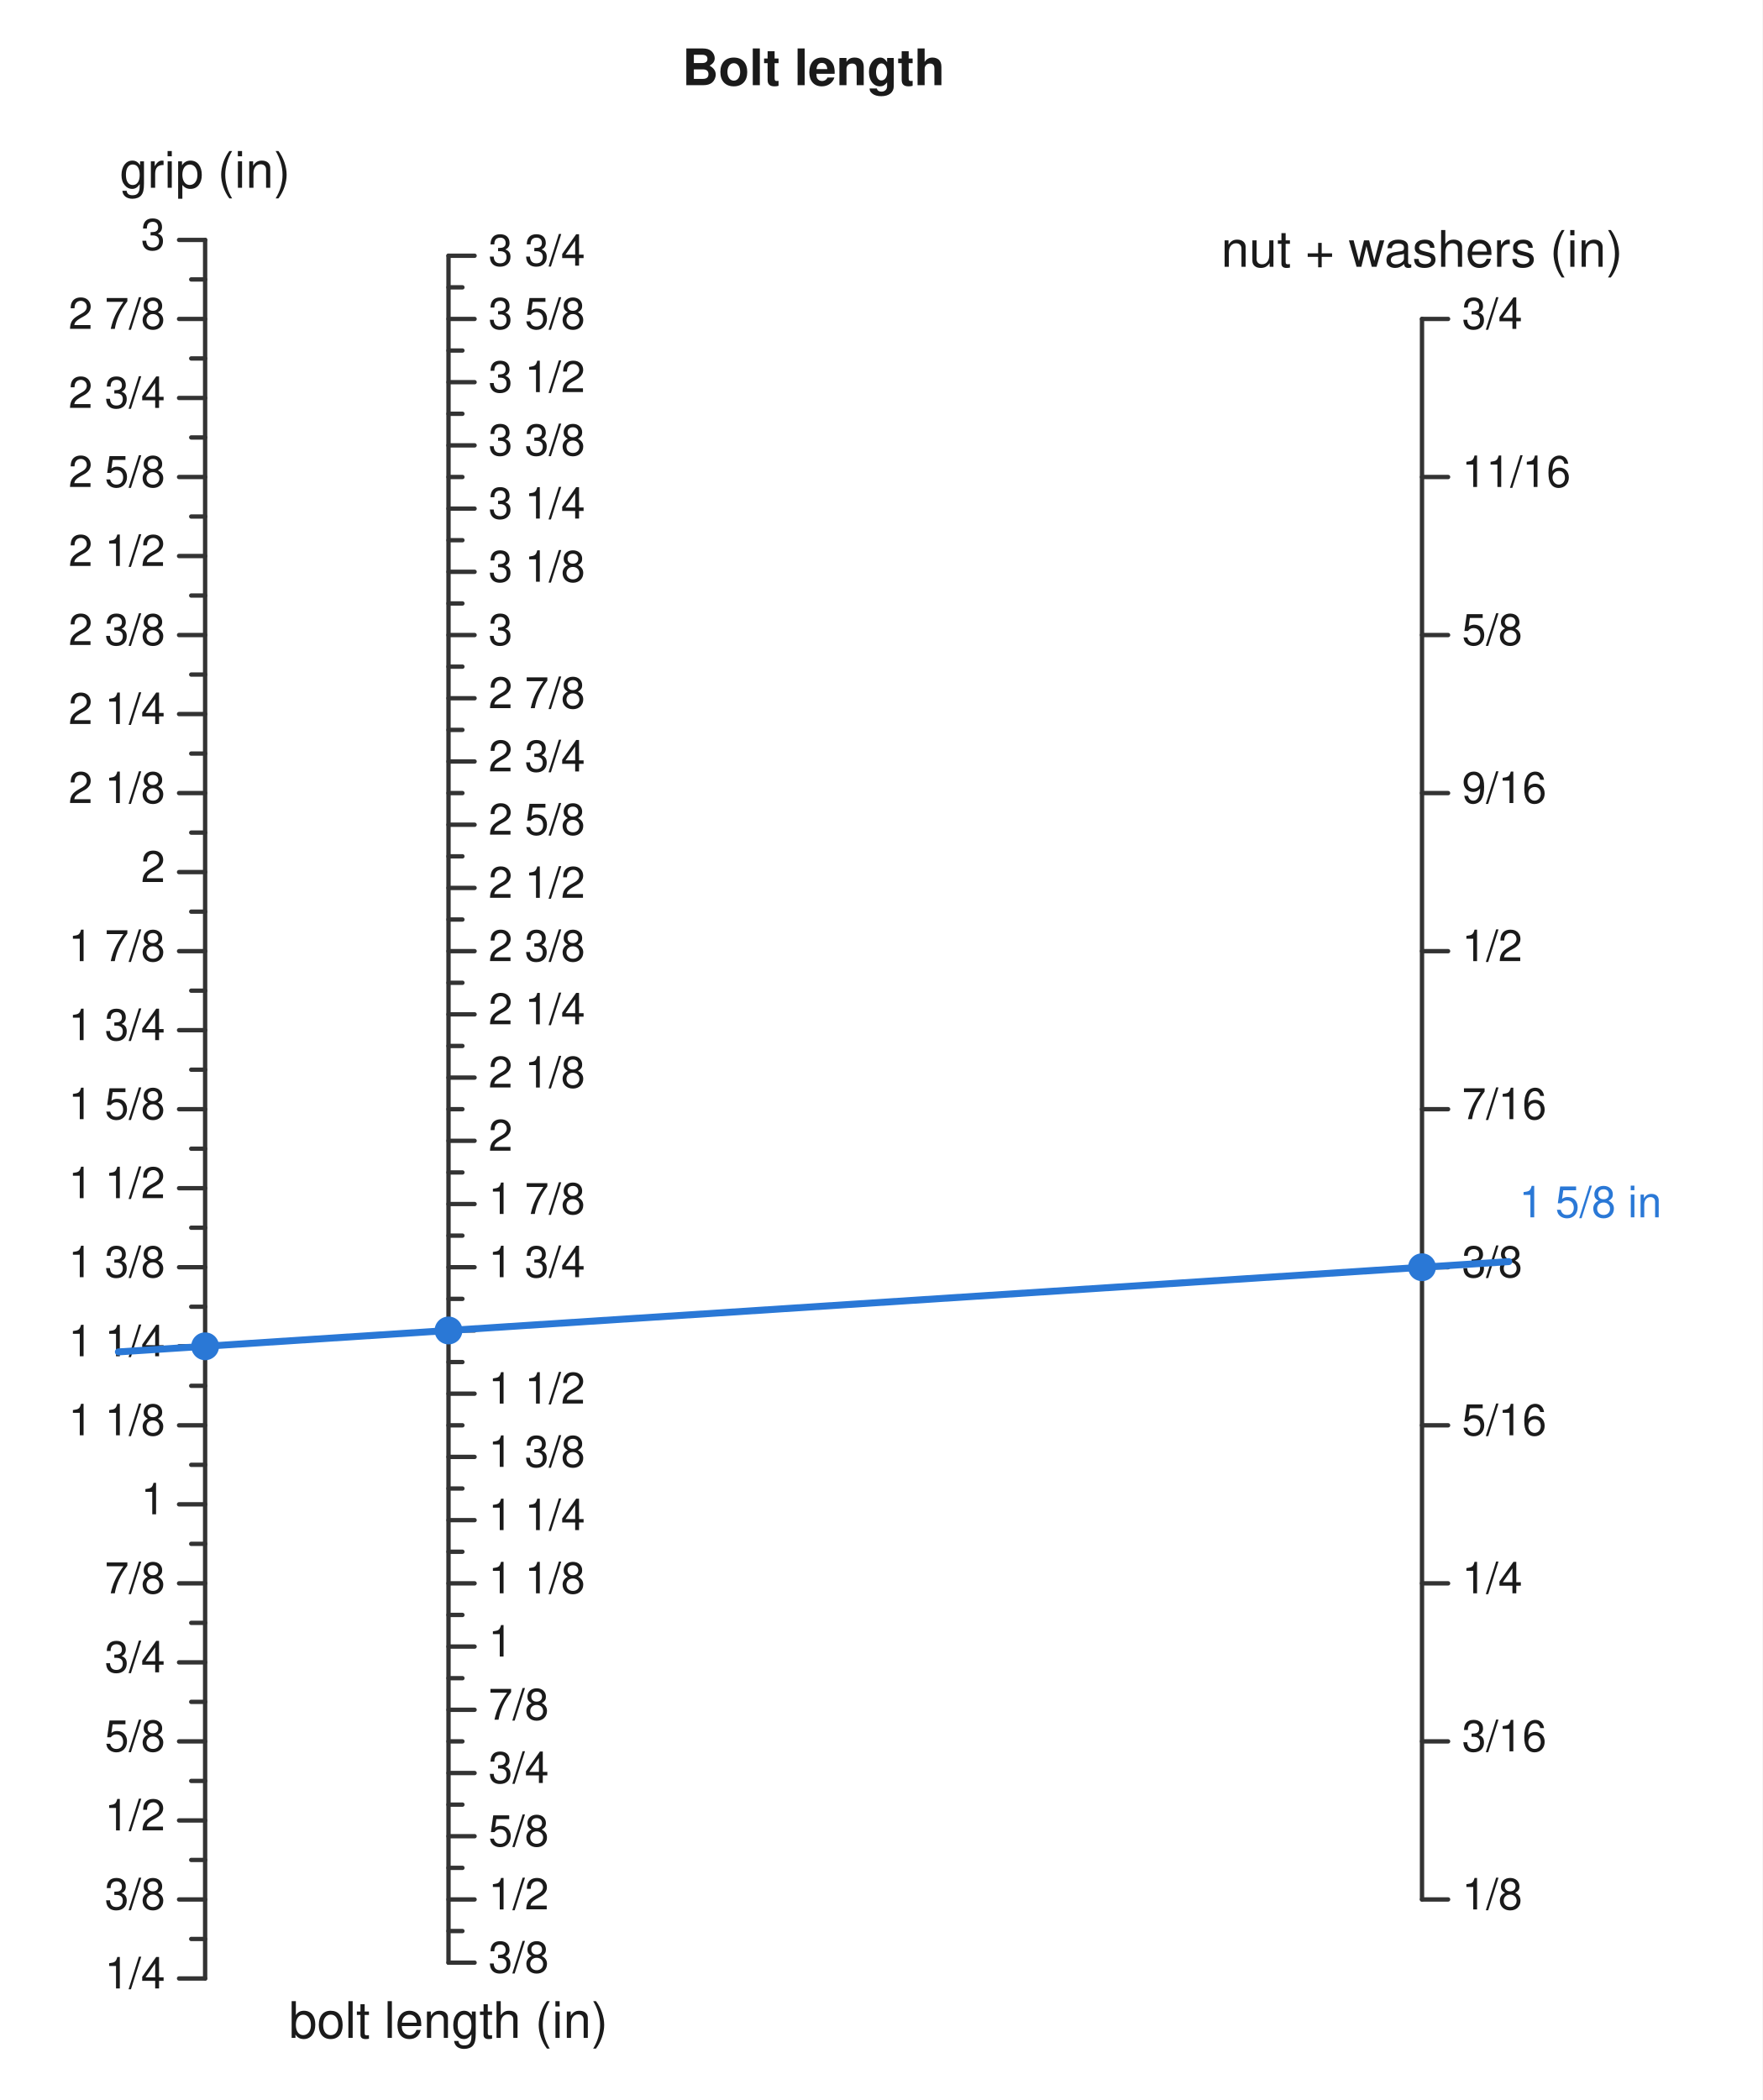
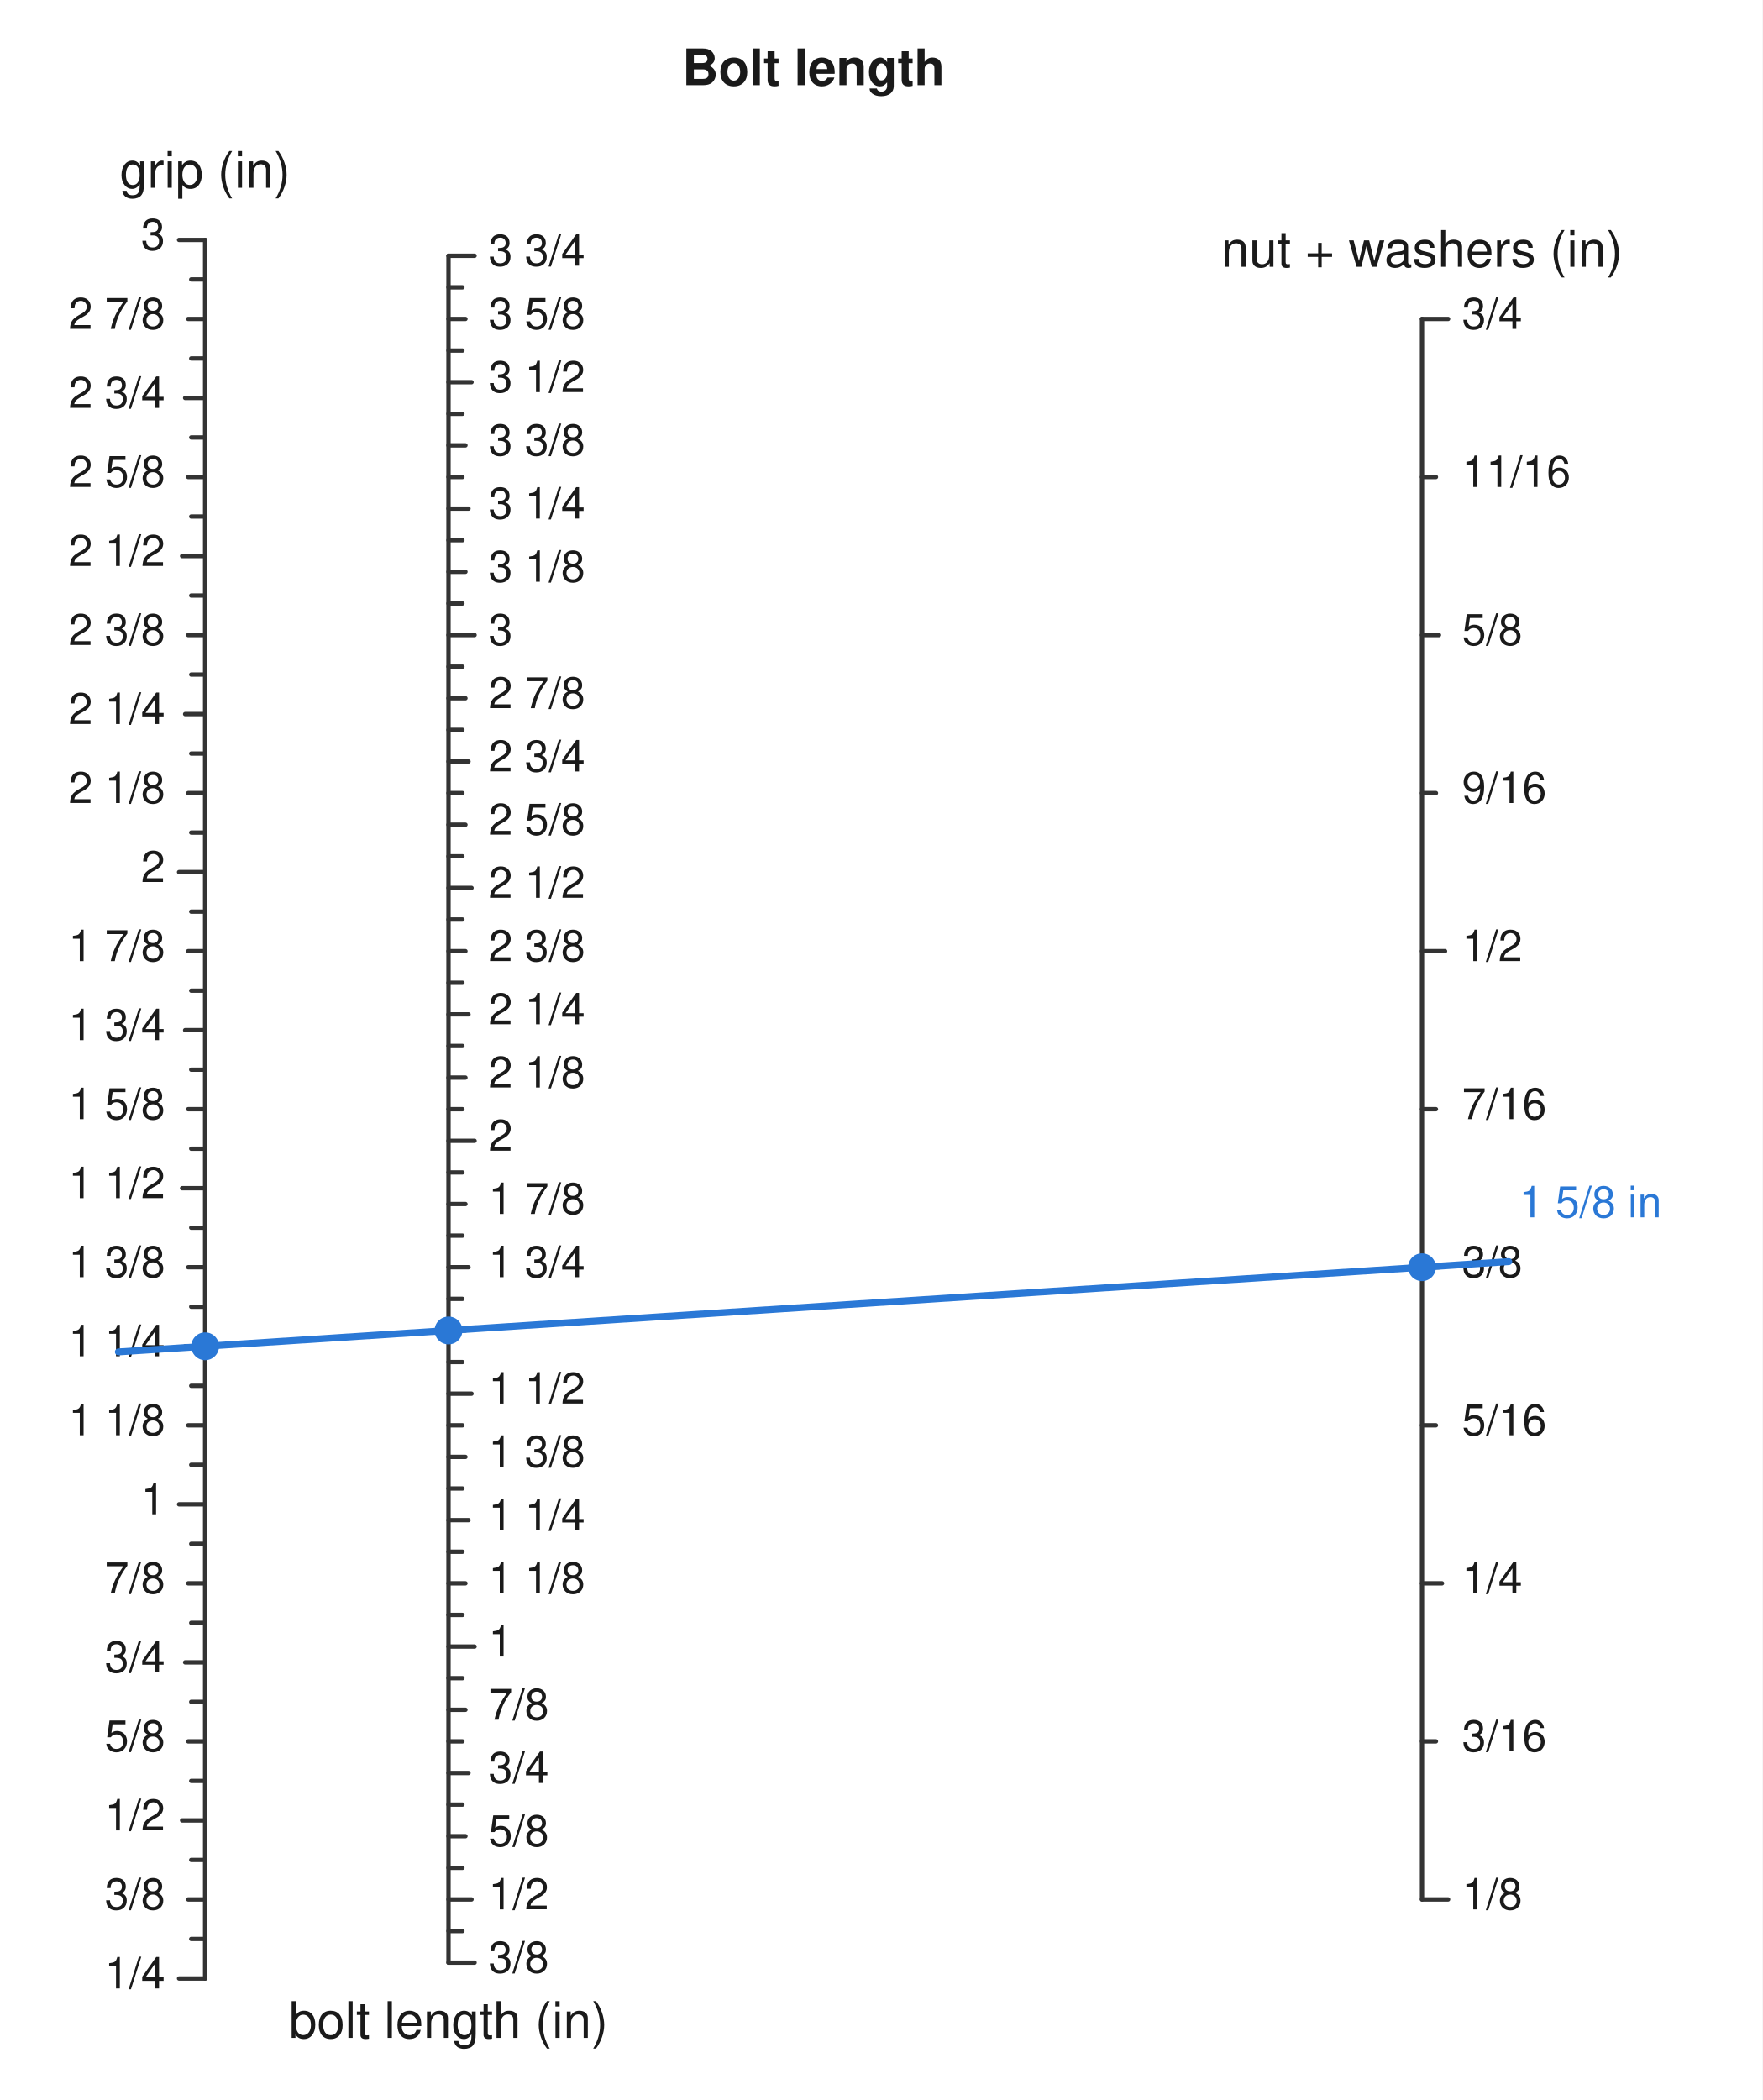
<svg xmlns="http://www.w3.org/2000/svg" width="405.55" height="483.16" viewBox="0 0 405.55 483.16">
  <rect width="100%" height="100%" fill="white" />
  <g font-family="Helvetica, Arial, system-ui, sans-serif" stroke-linecap="round">
    <text x="187.20" y="19.60" font-size="11.60" text-anchor="middle" dominant-baseline="auto" fill="#1a1a1a" font-weight="600">Bolt length</text>
    <g id="scale-grip">
      <polyline points="47.20,455.20 47.20,55.20" fill="none" stroke="#333333" stroke-width="1.00" />
      <line x1="47.20" y1="455.20" x2="41.20" y2="455.20" stroke="#333333" stroke-width="1.00" />
      <text x="38.00" y="455.20" font-size="10.00" text-anchor="end" dominant-baseline="central" fill="#1a1a1a">1/4</text>
      <line x1="47.20" y1="446.11" x2="44.00" y2="446.11" stroke="#333333" stroke-width="1.00" />
-       <line x1="47.20" y1="437.02" x2="41.20" y2="437.02" stroke="#333333" stroke-width="1.00" />
+       <line x1="47.20" y1="437.02" x2="43.30" y2="437.02" stroke="#333333" stroke-width="1.00" />
      <text x="38.00" y="437.02" font-size="10.00" text-anchor="end" dominant-baseline="central" fill="#1a1a1a">3/8</text>
      <line x1="47.20" y1="427.93" x2="44.00" y2="427.93" stroke="#333333" stroke-width="1.00" />
-       <line x1="47.20" y1="418.84" x2="41.20" y2="418.84" stroke="#333333" stroke-width="1.00" />
+       <line x1="47.20" y1="418.84" x2="41.90" y2="418.84" stroke="#333333" stroke-width="1.00" />
      <text x="38.00" y="418.84" font-size="10.00" text-anchor="end" dominant-baseline="central" fill="#1a1a1a">1/2</text>
      <line x1="47.20" y1="409.75" x2="44.00" y2="409.75" stroke="#333333" stroke-width="1.00" />
-       <line x1="47.20" y1="400.65" x2="41.20" y2="400.65" stroke="#333333" stroke-width="1.00" />
+       <line x1="47.20" y1="400.65" x2="43.30" y2="400.65" stroke="#333333" stroke-width="1.00" />
      <text x="38.00" y="400.65" font-size="10.00" text-anchor="end" dominant-baseline="central" fill="#1a1a1a">5/8</text>
      <line x1="47.20" y1="391.56" x2="44.00" y2="391.56" stroke="#333333" stroke-width="1.00" />
-       <line x1="47.20" y1="382.47" x2="41.20" y2="382.47" stroke="#333333" stroke-width="1.00" />
+       <line x1="47.20" y1="382.47" x2="42.60" y2="382.47" stroke="#333333" stroke-width="1.00" />
      <text x="38.00" y="382.47" font-size="10.00" text-anchor="end" dominant-baseline="central" fill="#1a1a1a">3/4</text>
      <line x1="47.20" y1="373.38" x2="44.00" y2="373.38" stroke="#333333" stroke-width="1.00" />
-       <line x1="47.20" y1="364.29" x2="41.20" y2="364.29" stroke="#333333" stroke-width="1.00" />
+       <line x1="47.20" y1="364.29" x2="43.30" y2="364.29" stroke="#333333" stroke-width="1.00" />
      <text x="38.00" y="364.29" font-size="10.00" text-anchor="end" dominant-baseline="central" fill="#1a1a1a">7/8</text>
      <line x1="47.20" y1="355.20" x2="44.00" y2="355.20" stroke="#333333" stroke-width="1.00" />
      <line x1="47.20" y1="346.11" x2="41.20" y2="346.11" stroke="#333333" stroke-width="1.00" />
      <text x="38.00" y="346.11" font-size="10.00" text-anchor="end" dominant-baseline="central" fill="#1a1a1a">1</text>
      <line x1="47.20" y1="337.02" x2="44.00" y2="337.02" stroke="#333333" stroke-width="1.00" />
-       <line x1="47.20" y1="327.93" x2="41.20" y2="327.93" stroke="#333333" stroke-width="1.00" />
+       <line x1="47.20" y1="327.93" x2="43.30" y2="327.93" stroke="#333333" stroke-width="1.00" />
      <text x="38.00" y="327.93" font-size="10.00" text-anchor="end" dominant-baseline="central" fill="#1a1a1a">1 1/8</text>
      <line x1="47.20" y1="318.84" x2="44.00" y2="318.84" stroke="#333333" stroke-width="1.00" />
-       <line x1="47.20" y1="309.75" x2="41.20" y2="309.75" stroke="#333333" stroke-width="1.00" />
+       <line x1="47.20" y1="309.75" x2="42.60" y2="309.75" stroke="#333333" stroke-width="1.00" />
      <text x="38.00" y="309.75" font-size="10.00" text-anchor="end" dominant-baseline="central" fill="#1a1a1a">1 1/4</text>
      <line x1="47.20" y1="300.65" x2="44.00" y2="300.65" stroke="#333333" stroke-width="1.00" />
-       <line x1="47.20" y1="291.56" x2="41.20" y2="291.56" stroke="#333333" stroke-width="1.00" />
+       <line x1="47.20" y1="291.56" x2="43.30" y2="291.56" stroke="#333333" stroke-width="1.00" />
      <text x="38.00" y="291.56" font-size="10.00" text-anchor="end" dominant-baseline="central" fill="#1a1a1a">1 3/8</text>
      <line x1="47.20" y1="282.47" x2="44.00" y2="282.47" stroke="#333333" stroke-width="1.00" />
-       <line x1="47.20" y1="273.38" x2="41.20" y2="273.38" stroke="#333333" stroke-width="1.00" />
+       <line x1="47.20" y1="273.38" x2="41.90" y2="273.38" stroke="#333333" stroke-width="1.00" />
      <text x="38.00" y="273.38" font-size="10.00" text-anchor="end" dominant-baseline="central" fill="#1a1a1a">1 1/2</text>
      <line x1="47.20" y1="264.29" x2="44.00" y2="264.29" stroke="#333333" stroke-width="1.00" />
-       <line x1="47.20" y1="255.20" x2="41.20" y2="255.20" stroke="#333333" stroke-width="1.00" />
+       <line x1="47.20" y1="255.20" x2="43.30" y2="255.20" stroke="#333333" stroke-width="1.00" />
      <text x="38.00" y="255.20" font-size="10.00" text-anchor="end" dominant-baseline="central" fill="#1a1a1a">1 5/8</text>
      <line x1="47.20" y1="246.11" x2="44.00" y2="246.11" stroke="#333333" stroke-width="1.00" />
-       <line x1="47.20" y1="237.02" x2="41.20" y2="237.02" stroke="#333333" stroke-width="1.00" />
+       <line x1="47.20" y1="237.02" x2="42.60" y2="237.02" stroke="#333333" stroke-width="1.00" />
      <text x="38.00" y="237.02" font-size="10.00" text-anchor="end" dominant-baseline="central" fill="#1a1a1a">1 3/4</text>
      <line x1="47.20" y1="227.93" x2="44.00" y2="227.93" stroke="#333333" stroke-width="1.00" />
-       <line x1="47.20" y1="218.84" x2="41.20" y2="218.84" stroke="#333333" stroke-width="1.00" />
+       <line x1="47.20" y1="218.84" x2="43.30" y2="218.84" stroke="#333333" stroke-width="1.00" />
      <text x="38.00" y="218.84" font-size="10.00" text-anchor="end" dominant-baseline="central" fill="#1a1a1a">1 7/8</text>
      <line x1="47.20" y1="209.75" x2="44.00" y2="209.75" stroke="#333333" stroke-width="1.00" />
      <line x1="47.20" y1="200.65" x2="41.20" y2="200.65" stroke="#333333" stroke-width="1.00" />
      <text x="38.00" y="200.65" font-size="10.00" text-anchor="end" dominant-baseline="central" fill="#1a1a1a">2</text>
      <line x1="47.20" y1="191.56" x2="44.00" y2="191.56" stroke="#333333" stroke-width="1.00" />
-       <line x1="47.20" y1="182.47" x2="41.20" y2="182.47" stroke="#333333" stroke-width="1.00" />
+       <line x1="47.20" y1="182.47" x2="43.30" y2="182.47" stroke="#333333" stroke-width="1.00" />
      <text x="38.00" y="182.47" font-size="10.00" text-anchor="end" dominant-baseline="central" fill="#1a1a1a">2 1/8</text>
      <line x1="47.20" y1="173.38" x2="44.00" y2="173.38" stroke="#333333" stroke-width="1.00" />
-       <line x1="47.20" y1="164.29" x2="41.20" y2="164.29" stroke="#333333" stroke-width="1.00" />
+       <line x1="47.20" y1="164.29" x2="42.60" y2="164.29" stroke="#333333" stroke-width="1.00" />
      <text x="38.00" y="164.29" font-size="10.00" text-anchor="end" dominant-baseline="central" fill="#1a1a1a">2 1/4</text>
      <line x1="47.20" y1="155.20" x2="44.00" y2="155.20" stroke="#333333" stroke-width="1.00" />
-       <line x1="47.20" y1="146.11" x2="41.20" y2="146.11" stroke="#333333" stroke-width="1.00" />
+       <line x1="47.20" y1="146.11" x2="43.30" y2="146.11" stroke="#333333" stroke-width="1.00" />
      <text x="38.00" y="146.11" font-size="10.00" text-anchor="end" dominant-baseline="central" fill="#1a1a1a">2 3/8</text>
      <line x1="47.20" y1="137.02" x2="44.00" y2="137.02" stroke="#333333" stroke-width="1.00" />
-       <line x1="47.20" y1="127.93" x2="41.20" y2="127.93" stroke="#333333" stroke-width="1.00" />
+       <line x1="47.20" y1="127.93" x2="41.90" y2="127.93" stroke="#333333" stroke-width="1.00" />
      <text x="38.00" y="127.93" font-size="10.00" text-anchor="end" dominant-baseline="central" fill="#1a1a1a">2 1/2</text>
      <line x1="47.20" y1="118.84" x2="44.00" y2="118.84" stroke="#333333" stroke-width="1.00" />
-       <line x1="47.20" y1="109.75" x2="41.20" y2="109.75" stroke="#333333" stroke-width="1.00" />
+       <line x1="47.20" y1="109.75" x2="43.30" y2="109.75" stroke="#333333" stroke-width="1.00" />
      <text x="38.00" y="109.75" font-size="10.00" text-anchor="end" dominant-baseline="central" fill="#1a1a1a">2 5/8</text>
      <line x1="47.20" y1="100.65" x2="44.00" y2="100.65" stroke="#333333" stroke-width="1.00" />
-       <line x1="47.20" y1="91.56" x2="41.20" y2="91.56" stroke="#333333" stroke-width="1.00" />
+       <line x1="47.20" y1="91.56" x2="42.60" y2="91.56" stroke="#333333" stroke-width="1.00" />
      <text x="38.00" y="91.56" font-size="10.00" text-anchor="end" dominant-baseline="central" fill="#1a1a1a">2 3/4</text>
      <line x1="47.20" y1="82.47" x2="44.00" y2="82.47" stroke="#333333" stroke-width="1.00" />
-       <line x1="47.20" y1="73.38" x2="41.20" y2="73.38" stroke="#333333" stroke-width="1.00" />
+       <line x1="47.20" y1="73.38" x2="43.30" y2="73.38" stroke="#333333" stroke-width="1.00" />
      <text x="38.00" y="73.38" font-size="10.00" text-anchor="end" dominant-baseline="central" fill="#1a1a1a">2 7/8</text>
      <line x1="47.20" y1="64.29" x2="44.00" y2="64.29" stroke="#333333" stroke-width="1.00" />
      <line x1="47.20" y1="55.20" x2="41.20" y2="55.20" stroke="#333333" stroke-width="1.00" />
      <text x="38.00" y="55.20" font-size="10.00" text-anchor="end" dominant-baseline="central" fill="#1a1a1a">3</text>
      <text x="47.20" y="43.20" font-size="11.60" text-anchor="middle" dominant-baseline="auto" fill="#1a1a1a">grip (in)</text>
    </g>
    <g id="scale-nut">
      <polyline points="327.20,437.02 327.20,73.38" fill="none" stroke="#333333" stroke-width="1.00" />
      <line x1="327.20" y1="437.02" x2="333.20" y2="437.02" stroke="#333333" stroke-width="1.00" />
      <text x="336.40" y="437.02" font-size="10.00" text-anchor="start" dominant-baseline="central" fill="#1a1a1a">1/8</text>
-       <line x1="327.20" y1="400.65" x2="333.20" y2="400.65" stroke="#333333" stroke-width="1.00" />
+       <line x1="327.20" y1="400.65" x2="330.40" y2="400.65" stroke="#333333" stroke-width="1.00" />
      <text x="336.40" y="400.65" font-size="10.00" text-anchor="start" dominant-baseline="central" fill="#1a1a1a">3/16</text>
-       <line x1="327.20" y1="364.29" x2="333.20" y2="364.29" stroke="#333333" stroke-width="1.00" />
+       <line x1="327.20" y1="364.29" x2="331.80" y2="364.29" stroke="#333333" stroke-width="1.00" />
      <text x="336.40" y="364.29" font-size="10.00" text-anchor="start" dominant-baseline="central" fill="#1a1a1a">1/4</text>
-       <line x1="327.20" y1="327.93" x2="333.20" y2="327.93" stroke="#333333" stroke-width="1.00" />
+       <line x1="327.20" y1="327.93" x2="330.40" y2="327.93" stroke="#333333" stroke-width="1.00" />
      <text x="336.40" y="327.93" font-size="10.00" text-anchor="start" dominant-baseline="central" fill="#1a1a1a">5/16</text>
-       <line x1="327.20" y1="291.56" x2="333.20" y2="291.56" stroke="#333333" stroke-width="1.00" />
+       <line x1="327.20" y1="291.56" x2="331.10" y2="291.56" stroke="#333333" stroke-width="1.00" />
      <text x="336.40" y="291.56" font-size="10.00" text-anchor="start" dominant-baseline="central" fill="#1a1a1a">3/8</text>
-       <line x1="327.20" y1="255.20" x2="333.20" y2="255.20" stroke="#333333" stroke-width="1.00" />
+       <line x1="327.20" y1="255.20" x2="330.40" y2="255.20" stroke="#333333" stroke-width="1.00" />
      <text x="336.40" y="255.20" font-size="10.00" text-anchor="start" dominant-baseline="central" fill="#1a1a1a">7/16</text>
-       <line x1="327.20" y1="218.84" x2="333.20" y2="218.84" stroke="#333333" stroke-width="1.00" />
+       <line x1="327.20" y1="218.84" x2="332.50" y2="218.84" stroke="#333333" stroke-width="1.00" />
      <text x="336.40" y="218.84" font-size="10.00" text-anchor="start" dominant-baseline="central" fill="#1a1a1a">1/2</text>
-       <line x1="327.20" y1="182.47" x2="333.20" y2="182.47" stroke="#333333" stroke-width="1.00" />
+       <line x1="327.20" y1="182.47" x2="330.40" y2="182.47" stroke="#333333" stroke-width="1.00" />
      <text x="336.40" y="182.47" font-size="10.00" text-anchor="start" dominant-baseline="central" fill="#1a1a1a">9/16</text>
-       <line x1="327.20" y1="146.11" x2="333.20" y2="146.11" stroke="#333333" stroke-width="1.00" />
+       <line x1="327.20" y1="146.11" x2="331.10" y2="146.11" stroke="#333333" stroke-width="1.00" />
      <text x="336.40" y="146.11" font-size="10.00" text-anchor="start" dominant-baseline="central" fill="#1a1a1a">5/8</text>
-       <line x1="327.20" y1="109.75" x2="333.20" y2="109.75" stroke="#333333" stroke-width="1.00" />
+       <line x1="327.20" y1="109.75" x2="330.40" y2="109.75" stroke="#333333" stroke-width="1.00" />
      <text x="336.40" y="109.75" font-size="10.00" text-anchor="start" dominant-baseline="central" fill="#1a1a1a">11/16</text>
      <line x1="327.20" y1="73.38" x2="333.20" y2="73.38" stroke="#333333" stroke-width="1.00" />
      <text x="336.40" y="73.38" font-size="10.00" text-anchor="start" dominant-baseline="central" fill="#1a1a1a">3/4</text>
      <text x="327.20" y="61.38" font-size="11.60" text-anchor="middle" dominant-baseline="auto" fill="#1a1a1a">nut + washers (in)</text>
    </g>
    <g id="scale-length">
      <polyline points="103.20,451.56 103.20,58.84" fill="none" stroke="#333333" stroke-width="1.00" />
      <line x1="103.20" y1="451.56" x2="109.20" y2="451.56" stroke="#333333" stroke-width="1.00" />
      <text x="112.40" y="451.56" font-size="10.00" text-anchor="start" dominant-baseline="central" fill="#1a1a1a">3/8</text>
      <line x1="103.20" y1="444.29" x2="106.40" y2="444.29" stroke="#333333" stroke-width="1.00" />
-       <line x1="103.20" y1="437.02" x2="109.20" y2="437.02" stroke="#333333" stroke-width="1.00" />
+       <line x1="103.20" y1="437.02" x2="108.50" y2="437.02" stroke="#333333" stroke-width="1.00" />
      <text x="112.40" y="437.02" font-size="10.00" text-anchor="start" dominant-baseline="central" fill="#1a1a1a">1/2</text>
      <line x1="103.20" y1="429.75" x2="106.40" y2="429.75" stroke="#333333" stroke-width="1.00" />
-       <line x1="103.20" y1="422.47" x2="109.20" y2="422.47" stroke="#333333" stroke-width="1.00" />
+       <line x1="103.20" y1="422.47" x2="107.10" y2="422.47" stroke="#333333" stroke-width="1.00" />
      <text x="112.40" y="422.47" font-size="10.00" text-anchor="start" dominant-baseline="central" fill="#1a1a1a">5/8</text>
      <line x1="103.20" y1="415.20" x2="106.40" y2="415.20" stroke="#333333" stroke-width="1.00" />
-       <line x1="103.20" y1="407.93" x2="109.20" y2="407.93" stroke="#333333" stroke-width="1.00" />
+       <line x1="103.20" y1="407.93" x2="107.80" y2="407.93" stroke="#333333" stroke-width="1.00" />
      <text x="112.40" y="407.93" font-size="10.00" text-anchor="start" dominant-baseline="central" fill="#1a1a1a">3/4</text>
      <line x1="103.20" y1="400.65" x2="106.40" y2="400.65" stroke="#333333" stroke-width="1.00" />
-       <line x1="103.20" y1="393.38" x2="109.20" y2="393.38" stroke="#333333" stroke-width="1.00" />
+       <line x1="103.20" y1="393.38" x2="107.10" y2="393.38" stroke="#333333" stroke-width="1.00" />
      <text x="112.40" y="393.38" font-size="10.00" text-anchor="start" dominant-baseline="central" fill="#1a1a1a">7/8</text>
      <line x1="103.20" y1="386.11" x2="106.40" y2="386.11" stroke="#333333" stroke-width="1.00" />
      <line x1="103.20" y1="378.84" x2="109.20" y2="378.84" stroke="#333333" stroke-width="1.00" />
      <text x="112.40" y="378.84" font-size="10.00" text-anchor="start" dominant-baseline="central" fill="#1a1a1a">1</text>
      <line x1="103.20" y1="371.56" x2="106.40" y2="371.56" stroke="#333333" stroke-width="1.00" />
-       <line x1="103.20" y1="364.29" x2="109.20" y2="364.29" stroke="#333333" stroke-width="1.00" />
+       <line x1="103.20" y1="364.29" x2="107.10" y2="364.29" stroke="#333333" stroke-width="1.00" />
      <text x="112.40" y="364.29" font-size="10.00" text-anchor="start" dominant-baseline="central" fill="#1a1a1a">1 1/8</text>
      <line x1="103.20" y1="357.02" x2="106.40" y2="357.02" stroke="#333333" stroke-width="1.00" />
-       <line x1="103.20" y1="349.75" x2="109.20" y2="349.75" stroke="#333333" stroke-width="1.00" />
+       <line x1="103.20" y1="349.75" x2="107.80" y2="349.75" stroke="#333333" stroke-width="1.00" />
      <text x="112.40" y="349.75" font-size="10.00" text-anchor="start" dominant-baseline="central" fill="#1a1a1a">1 1/4</text>
      <line x1="103.20" y1="342.47" x2="106.40" y2="342.47" stroke="#333333" stroke-width="1.00" />
-       <line x1="103.20" y1="335.20" x2="109.20" y2="335.20" stroke="#333333" stroke-width="1.00" />
+       <line x1="103.20" y1="335.20" x2="107.10" y2="335.20" stroke="#333333" stroke-width="1.00" />
      <text x="112.40" y="335.20" font-size="10.00" text-anchor="start" dominant-baseline="central" fill="#1a1a1a">1 3/8</text>
      <line x1="103.20" y1="327.93" x2="106.40" y2="327.93" stroke="#333333" stroke-width="1.00" />
-       <line x1="103.20" y1="320.65" x2="109.20" y2="320.65" stroke="#333333" stroke-width="1.00" />
+       <line x1="103.20" y1="320.65" x2="108.50" y2="320.65" stroke="#333333" stroke-width="1.00" />
      <text x="112.40" y="320.65" font-size="10.00" text-anchor="start" dominant-baseline="central" fill="#1a1a1a">1 1/2</text>
      <line x1="103.20" y1="313.38" x2="106.40" y2="313.38" stroke="#333333" stroke-width="1.00" />
-       <line x1="103.20" y1="306.11" x2="109.20" y2="306.11" stroke="#333333" stroke-width="1.00" />
+       <line x1="103.20" y1="306.11" x2="107.10" y2="306.11" stroke="#333333" stroke-width="1.00" />
      <line x1="103.20" y1="298.84" x2="106.40" y2="298.84" stroke="#333333" stroke-width="1.00" />
-       <line x1="103.20" y1="291.56" x2="109.20" y2="291.56" stroke="#333333" stroke-width="1.00" />
+       <line x1="103.20" y1="291.56" x2="107.80" y2="291.56" stroke="#333333" stroke-width="1.00" />
      <text x="112.40" y="291.56" font-size="10.00" text-anchor="start" dominant-baseline="central" fill="#1a1a1a">1 3/4</text>
      <line x1="103.20" y1="284.29" x2="106.40" y2="284.29" stroke="#333333" stroke-width="1.00" />
-       <line x1="103.20" y1="277.02" x2="109.20" y2="277.02" stroke="#333333" stroke-width="1.00" />
+       <line x1="103.20" y1="277.02" x2="107.10" y2="277.02" stroke="#333333" stroke-width="1.00" />
      <text x="112.40" y="277.02" font-size="10.00" text-anchor="start" dominant-baseline="central" fill="#1a1a1a">1 7/8</text>
      <line x1="103.20" y1="269.75" x2="106.40" y2="269.75" stroke="#333333" stroke-width="1.00" />
      <line x1="103.20" y1="262.47" x2="109.20" y2="262.47" stroke="#333333" stroke-width="1.00" />
      <text x="112.40" y="262.47" font-size="10.00" text-anchor="start" dominant-baseline="central" fill="#1a1a1a">2</text>
      <line x1="103.20" y1="255.20" x2="106.40" y2="255.20" stroke="#333333" stroke-width="1.00" />
-       <line x1="103.20" y1="247.93" x2="109.20" y2="247.93" stroke="#333333" stroke-width="1.00" />
+       <line x1="103.20" y1="247.93" x2="107.10" y2="247.93" stroke="#333333" stroke-width="1.00" />
      <text x="112.40" y="247.93" font-size="10.00" text-anchor="start" dominant-baseline="central" fill="#1a1a1a">2 1/8</text>
      <line x1="103.20" y1="240.65" x2="106.40" y2="240.65" stroke="#333333" stroke-width="1.00" />
-       <line x1="103.20" y1="233.38" x2="109.20" y2="233.38" stroke="#333333" stroke-width="1.00" />
+       <line x1="103.20" y1="233.38" x2="107.80" y2="233.38" stroke="#333333" stroke-width="1.00" />
      <text x="112.40" y="233.38" font-size="10.00" text-anchor="start" dominant-baseline="central" fill="#1a1a1a">2 1/4</text>
      <line x1="103.20" y1="226.11" x2="106.40" y2="226.11" stroke="#333333" stroke-width="1.00" />
-       <line x1="103.20" y1="218.84" x2="109.20" y2="218.84" stroke="#333333" stroke-width="1.00" />
+       <line x1="103.20" y1="218.84" x2="107.10" y2="218.84" stroke="#333333" stroke-width="1.00" />
      <text x="112.40" y="218.84" font-size="10.00" text-anchor="start" dominant-baseline="central" fill="#1a1a1a">2 3/8</text>
      <line x1="103.20" y1="211.56" x2="106.40" y2="211.56" stroke="#333333" stroke-width="1.00" />
-       <line x1="103.20" y1="204.29" x2="109.20" y2="204.29" stroke="#333333" stroke-width="1.00" />
+       <line x1="103.20" y1="204.29" x2="108.50" y2="204.29" stroke="#333333" stroke-width="1.00" />
      <text x="112.40" y="204.29" font-size="10.00" text-anchor="start" dominant-baseline="central" fill="#1a1a1a">2 1/2</text>
      <line x1="103.20" y1="197.02" x2="106.40" y2="197.02" stroke="#333333" stroke-width="1.00" />
-       <line x1="103.20" y1="189.75" x2="109.20" y2="189.75" stroke="#333333" stroke-width="1.00" />
+       <line x1="103.20" y1="189.75" x2="107.10" y2="189.75" stroke="#333333" stroke-width="1.00" />
      <text x="112.40" y="189.75" font-size="10.00" text-anchor="start" dominant-baseline="central" fill="#1a1a1a">2 5/8</text>
      <line x1="103.20" y1="182.47" x2="106.40" y2="182.47" stroke="#333333" stroke-width="1.00" />
-       <line x1="103.20" y1="175.20" x2="109.20" y2="175.20" stroke="#333333" stroke-width="1.00" />
+       <line x1="103.20" y1="175.20" x2="107.80" y2="175.20" stroke="#333333" stroke-width="1.00" />
      <text x="112.40" y="175.20" font-size="10.00" text-anchor="start" dominant-baseline="central" fill="#1a1a1a">2 3/4</text>
      <line x1="103.20" y1="167.93" x2="106.40" y2="167.93" stroke="#333333" stroke-width="1.00" />
-       <line x1="103.20" y1="160.65" x2="109.20" y2="160.65" stroke="#333333" stroke-width="1.00" />
+       <line x1="103.20" y1="160.65" x2="107.10" y2="160.65" stroke="#333333" stroke-width="1.00" />
      <text x="112.40" y="160.65" font-size="10.00" text-anchor="start" dominant-baseline="central" fill="#1a1a1a">2 7/8</text>
      <line x1="103.20" y1="153.38" x2="106.40" y2="153.38" stroke="#333333" stroke-width="1.00" />
      <line x1="103.20" y1="146.11" x2="109.20" y2="146.11" stroke="#333333" stroke-width="1.00" />
      <text x="112.40" y="146.11" font-size="10.00" text-anchor="start" dominant-baseline="central" fill="#1a1a1a">3</text>
      <line x1="103.20" y1="138.84" x2="106.40" y2="138.84" stroke="#333333" stroke-width="1.00" />
-       <line x1="103.20" y1="131.56" x2="109.20" y2="131.56" stroke="#333333" stroke-width="1.00" />
+       <line x1="103.20" y1="131.56" x2="107.10" y2="131.56" stroke="#333333" stroke-width="1.00" />
      <text x="112.40" y="131.56" font-size="10.00" text-anchor="start" dominant-baseline="central" fill="#1a1a1a">3 1/8</text>
      <line x1="103.20" y1="124.29" x2="106.40" y2="124.29" stroke="#333333" stroke-width="1.00" />
-       <line x1="103.20" y1="117.02" x2="109.20" y2="117.02" stroke="#333333" stroke-width="1.00" />
+       <line x1="103.20" y1="117.02" x2="107.80" y2="117.02" stroke="#333333" stroke-width="1.00" />
      <text x="112.40" y="117.02" font-size="10.00" text-anchor="start" dominant-baseline="central" fill="#1a1a1a">3 1/4</text>
      <line x1="103.20" y1="109.75" x2="106.40" y2="109.75" stroke="#333333" stroke-width="1.00" />
-       <line x1="103.20" y1="102.47" x2="109.20" y2="102.47" stroke="#333333" stroke-width="1.00" />
+       <line x1="103.20" y1="102.47" x2="107.10" y2="102.47" stroke="#333333" stroke-width="1.00" />
      <text x="112.40" y="102.47" font-size="10.00" text-anchor="start" dominant-baseline="central" fill="#1a1a1a">3 3/8</text>
      <line x1="103.20" y1="95.20" x2="106.40" y2="95.20" stroke="#333333" stroke-width="1.00" />
-       <line x1="103.20" y1="87.93" x2="109.20" y2="87.93" stroke="#333333" stroke-width="1.00" />
+       <line x1="103.20" y1="87.93" x2="108.50" y2="87.93" stroke="#333333" stroke-width="1.00" />
      <text x="112.40" y="87.93" font-size="10.00" text-anchor="start" dominant-baseline="central" fill="#1a1a1a">3 1/2</text>
      <line x1="103.20" y1="80.65" x2="106.40" y2="80.65" stroke="#333333" stroke-width="1.00" />
-       <line x1="103.20" y1="73.38" x2="109.20" y2="73.38" stroke="#333333" stroke-width="1.00" />
+       <line x1="103.20" y1="73.38" x2="107.10" y2="73.38" stroke="#333333" stroke-width="1.00" />
      <text x="112.40" y="73.38" font-size="10.00" text-anchor="start" dominant-baseline="central" fill="#1a1a1a">3 5/8</text>
      <line x1="103.20" y1="66.11" x2="106.40" y2="66.11" stroke="#333333" stroke-width="1.00" />
      <line x1="103.20" y1="58.84" x2="109.20" y2="58.84" stroke="#333333" stroke-width="1.00" />
      <text x="112.40" y="58.84" font-size="10.00" text-anchor="start" dominant-baseline="central" fill="#1a1a1a">3 3/4</text>
      <text x="103.20" y="463.56" font-size="11.60" text-anchor="middle" dominant-baseline="hanging" fill="#1a1a1a">bolt length (in)</text>
    </g>
    <g id="isopleth-1">
      <line x1="27.24" y1="311.04" x2="347.16" y2="290.27" stroke="#2a78d6" stroke-width="1.60" />
      <circle cx="47.20" cy="309.75" r="3.20" fill="#2a78d6" />
      <circle cx="327.20" cy="291.56" r="3.20" fill="#2a78d6" />
      <circle cx="103.20" cy="306.11" r="3.20" fill="#2a78d6" />
      <text x="349.55" y="277.79" font-size="10.00" text-anchor="start" dominant-baseline="central" fill="#2a78d6">1 5/8 in</text>
    </g>
  </g>
</svg>
